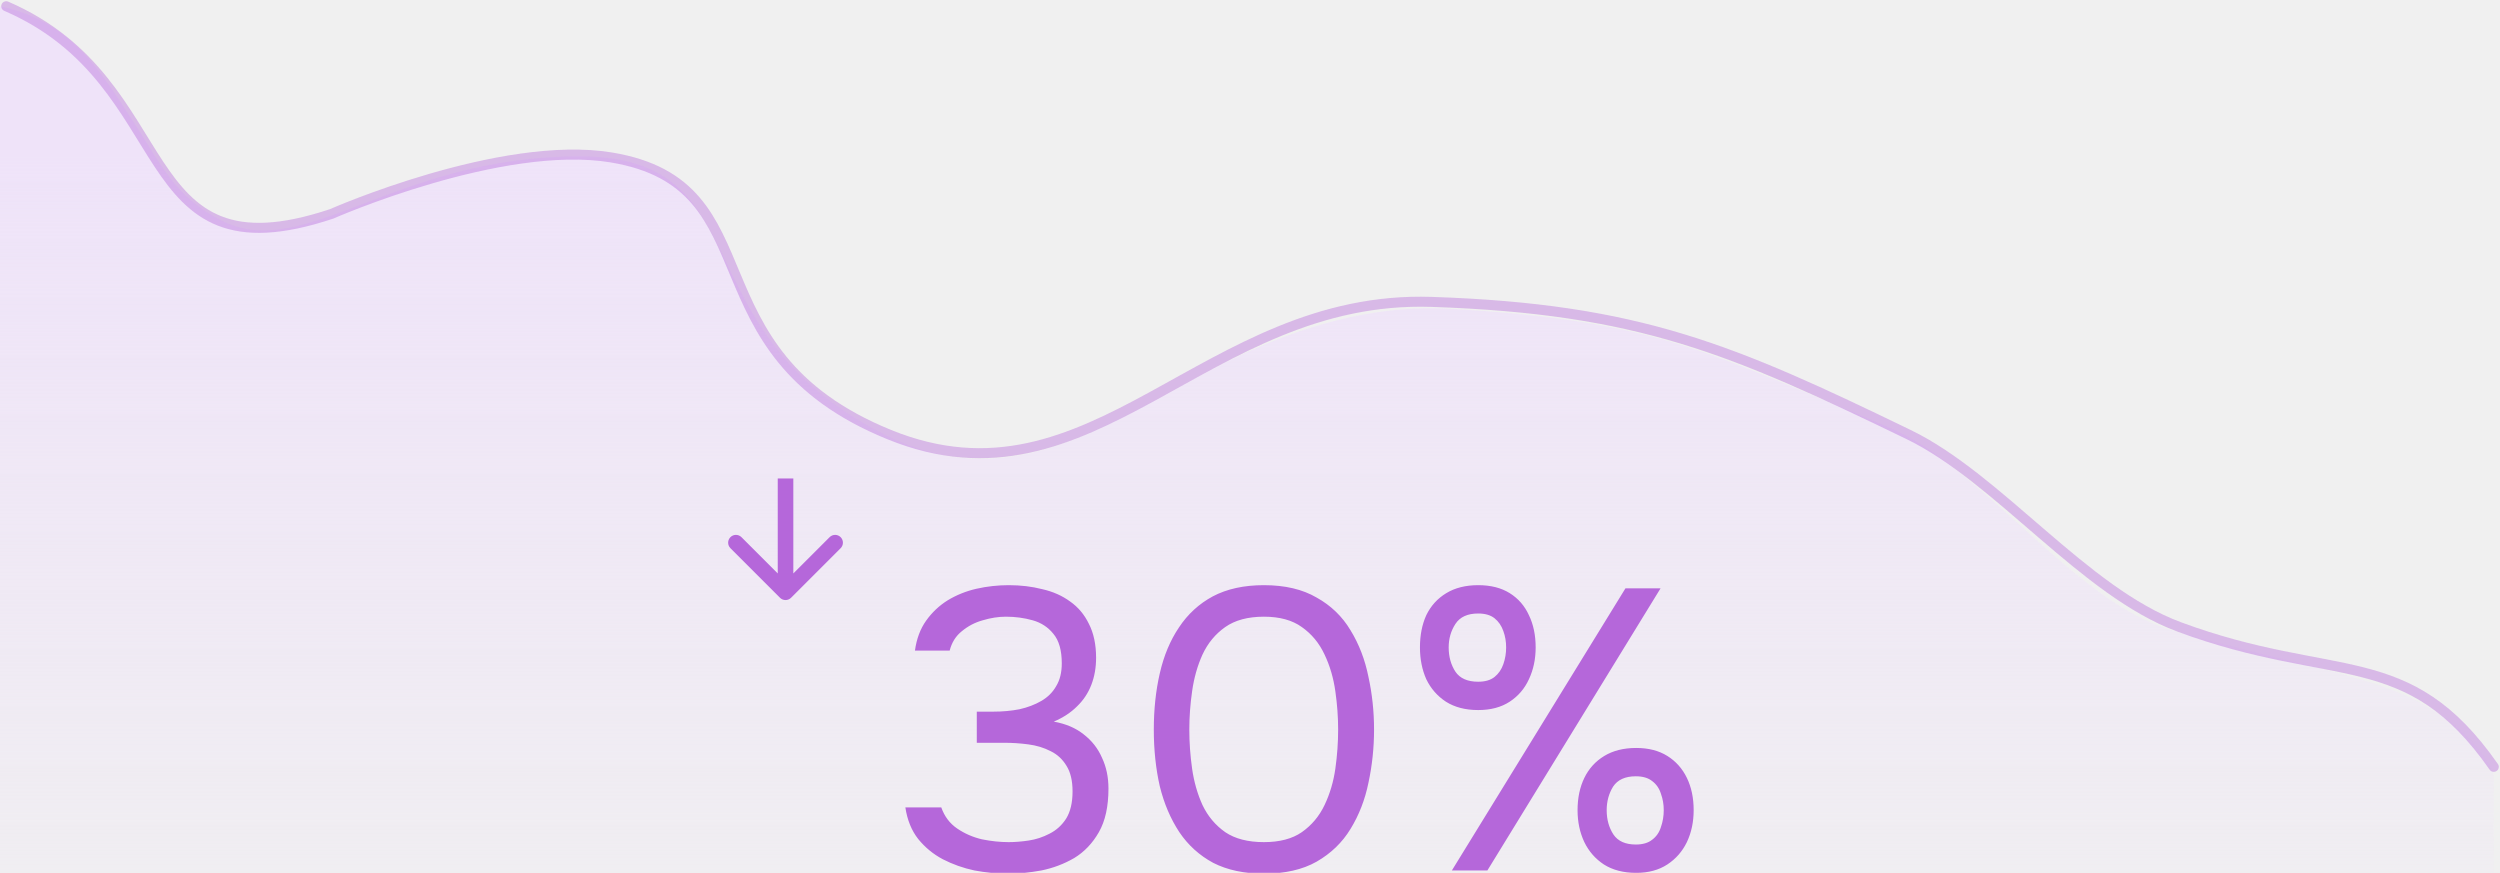
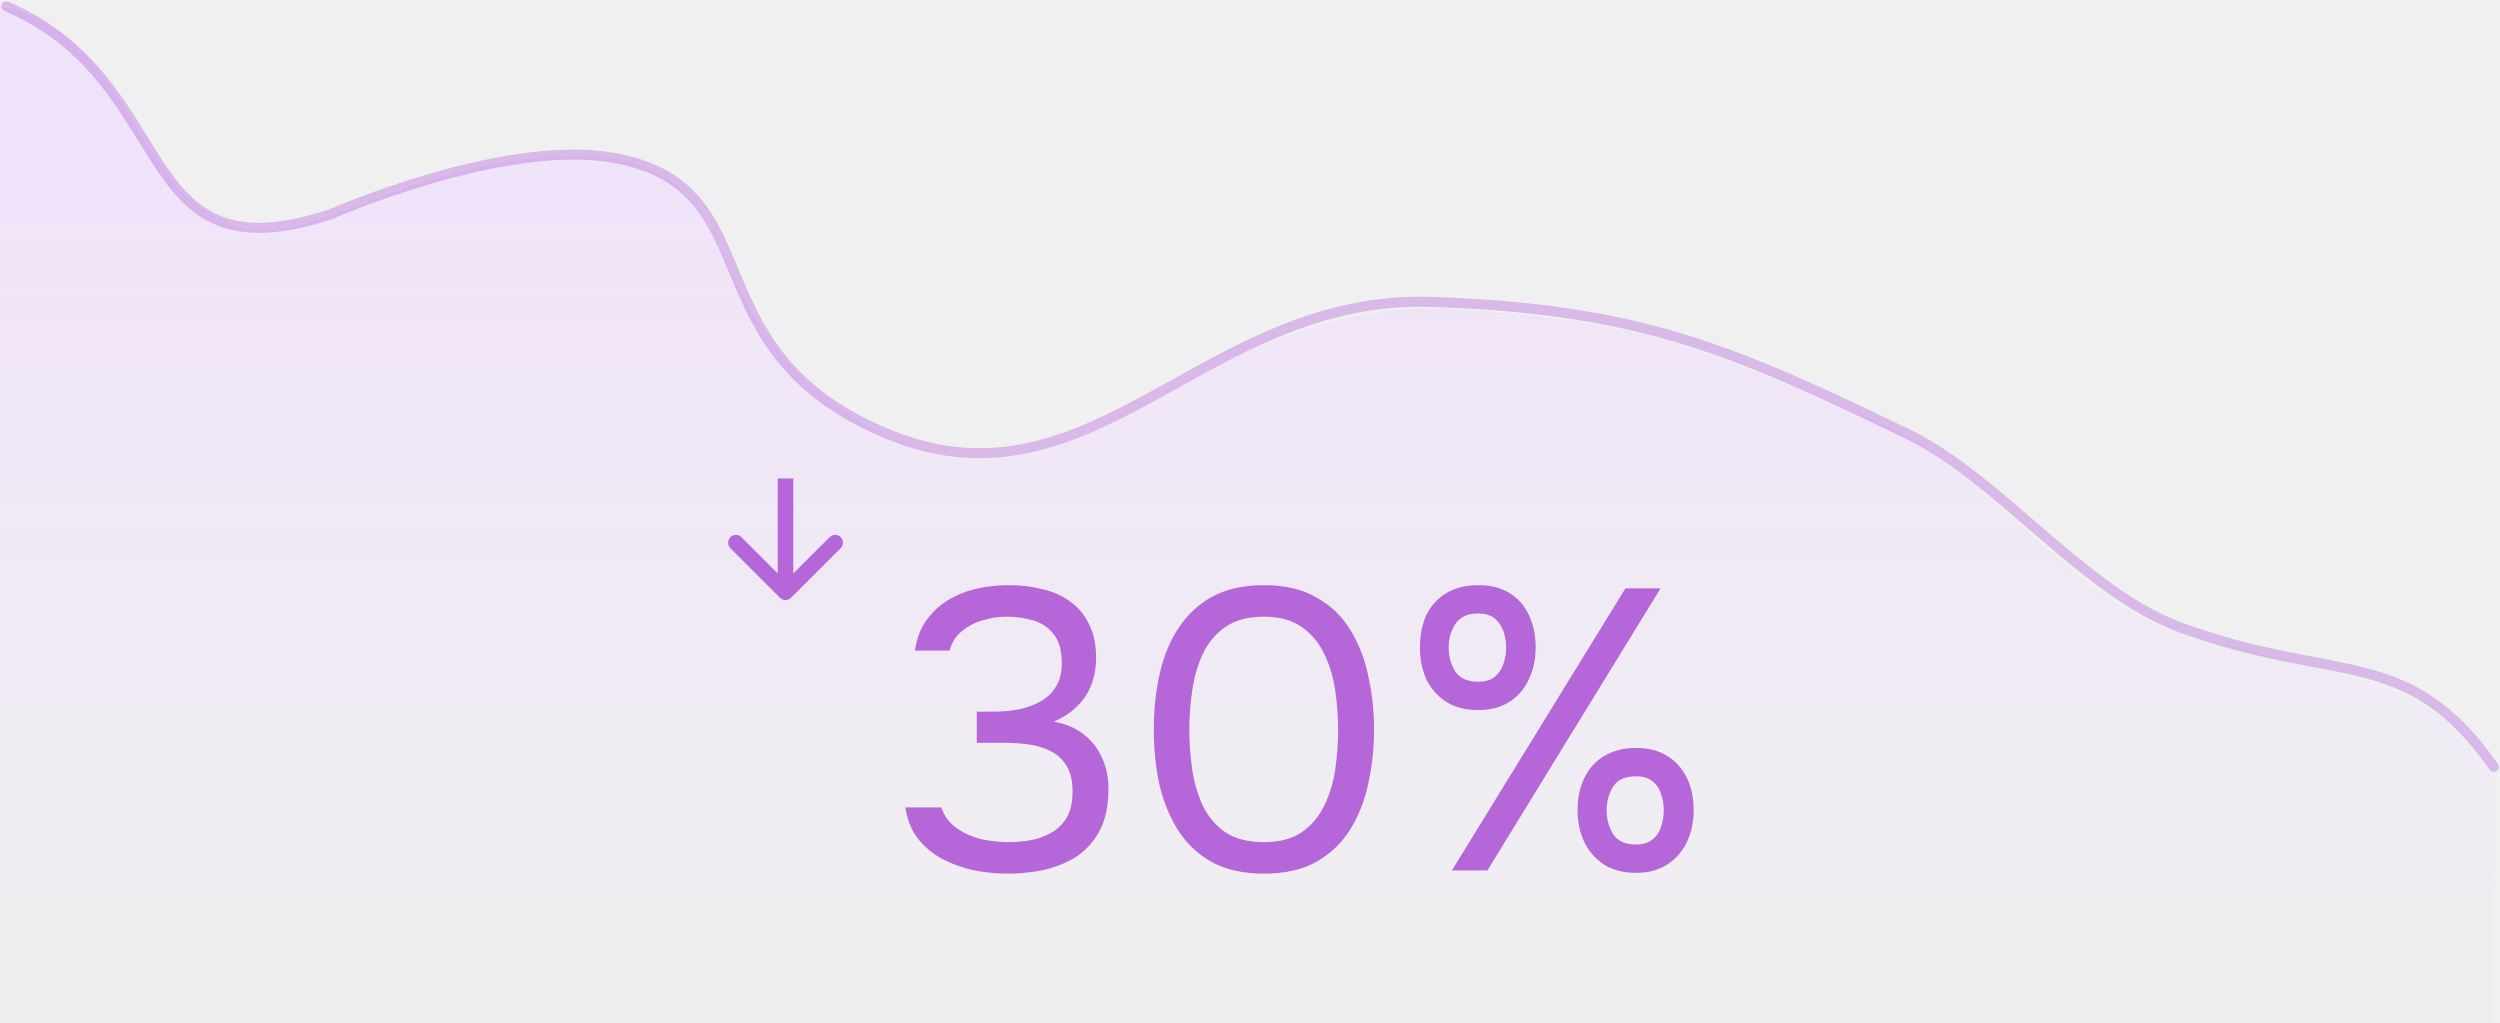
- <svg xmlns="http://www.w3.org/2000/svg" width="401" height="140" viewBox="0 0 401 140" fill="none">
+ <svg xmlns="http://www.w3.org/2000/svg" width="401" height="164" viewBox="0 0 401 164" fill="none">
  <g clip-path="url(#clip0_274_2)">
    <path d="M92.903 25.081C63.297 25.081 48.771 42.111 35.556 35.394C27.921 31.514 25.515 25.832 22.222 20.81C16.332 11.829 11.877 3.501 0 1V164H400V124.226C400 124.226 397.752 117.503 387.407 112.294C378.826 107.972 363.75 105.559 348.148 101.024C332.743 96.546 317.602 74.635 302.963 68.541C274.036 56.498 265.788 51.479 232.688 49.531C217.778 48.653 203.672 54.104 191.852 60.586C175.347 69.635 160.545 78.979 142.222 69.867C108.592 53.142 122.509 25.081 92.903 25.081Z" fill="url(#paint0_linear_274_2)" />
    <path d="M1 1C29.469 13.309 20.481 45.239 53.194 34.305C53.194 34.305 80.376 22.329 98.054 25.255C124.571 29.644 109.79 56.327 142.611 69.7C175.433 83.073 193.16 47.215 229.616 48.424C262.966 49.531 277.928 56.027 306.14 69.7C320.582 76.699 334.275 94.905 349.532 100.555C374.538 109.816 386.17 103.214 400 123" stroke="#B567DA" stroke-opacity="0.4" stroke-width="1.608" stroke-linecap="round" />
    <path d="M125.116 95.884C125.604 96.372 126.396 96.372 126.884 95.884L134.839 87.929C135.327 87.441 135.327 86.649 134.839 86.161C134.351 85.673 133.559 85.673 133.071 86.161L126 93.232L118.929 86.161C118.441 85.673 117.649 85.673 117.161 86.161C116.673 86.649 116.673 87.441 117.161 87.929L125.116 95.884ZM127.25 78V76.75H124.75V78H127.25ZM127.25 95V78H124.75V95H127.25Z" fill="#B567DA" />
    <path d="M161.733 140.133C159.941 140.133 158.128 139.962 156.293 139.621C154.501 139.237 152.816 138.64 151.237 137.829C149.701 137.018 148.379 135.93 147.269 134.565C146.203 133.2 145.52 131.514 145.221 129.509H150.981C151.493 130.96 152.347 132.09 153.541 132.901C154.736 133.712 156.059 134.288 157.509 134.629C159.003 134.928 160.432 135.077 161.797 135.077C162.779 135.077 163.845 134.992 164.997 134.821C166.149 134.65 167.259 134.288 168.325 133.733C169.435 133.178 170.331 132.368 171.013 131.301C171.696 130.192 172.037 128.741 172.037 126.949C172.037 125.242 171.717 123.877 171.077 122.853C170.437 121.786 169.584 120.997 168.517 120.485C167.451 119.93 166.256 119.568 164.933 119.397C163.653 119.226 162.352 119.141 161.029 119.141H156.677V114.149H159.301C160.795 114.149 162.203 114.021 163.525 113.765C164.848 113.466 166.021 113.018 167.045 112.421C168.069 111.824 168.859 111.034 169.413 110.053C170.011 109.072 170.309 107.856 170.309 106.405C170.309 104.314 169.861 102.736 168.965 101.669C168.112 100.602 167.003 99.877 165.637 99.493C164.272 99.109 162.843 98.917 161.349 98.917C160.155 98.917 158.917 99.109 157.637 99.493C156.4 99.835 155.291 100.41 154.309 101.221C153.328 101.989 152.667 103.034 152.325 104.357H146.757C147.013 102.48 147.611 100.88 148.549 99.557C149.488 98.235 150.64 97.147 152.005 96.293C153.413 95.44 154.949 94.821 156.613 94.437C158.32 94.053 160.048 93.861 161.797 93.861C163.717 93.861 165.509 94.075 167.173 94.501C168.88 94.885 170.373 95.547 171.653 96.485C172.933 97.381 173.936 98.576 174.661 100.069C175.429 101.562 175.813 103.376 175.813 105.509C175.813 107.088 175.557 108.538 175.045 109.861C174.533 111.184 173.765 112.336 172.741 113.317C171.76 114.298 170.523 115.109 169.029 115.749C170.949 116.09 172.549 116.773 173.829 117.797C175.152 118.821 176.133 120.08 176.773 121.573C177.456 123.024 177.797 124.666 177.797 126.501C177.797 129.36 177.285 131.685 176.261 133.477C175.237 135.269 173.915 136.656 172.293 137.637C170.672 138.576 168.923 139.237 167.045 139.621C165.168 139.962 163.397 140.133 161.733 140.133ZM202.734 140.133C199.577 140.133 196.867 139.557 194.606 138.405C192.387 137.21 190.574 135.568 189.166 133.477C187.758 131.344 186.713 128.89 186.03 126.117C185.39 123.301 185.07 120.272 185.07 117.029C185.07 113.786 185.39 110.778 186.03 108.005C186.67 105.189 187.694 102.736 189.102 100.645C190.51 98.512 192.323 96.848 194.542 95.653C196.803 94.459 199.534 93.861 202.734 93.861C206.105 93.861 208.921 94.523 211.182 95.845C213.486 97.125 215.299 98.875 216.622 101.093C217.987 103.312 218.947 105.808 219.502 108.581C220.099 111.312 220.398 114.128 220.398 117.029C220.398 119.93 220.099 122.768 219.502 125.541C218.947 128.272 217.987 130.746 216.622 132.965C215.299 135.141 213.486 136.89 211.182 138.213C208.921 139.493 206.105 140.133 202.734 140.133ZM202.734 135.077C205.251 135.077 207.278 134.544 208.814 133.477C210.393 132.368 211.609 130.917 212.462 129.125C213.315 127.333 213.891 125.392 214.19 123.301C214.489 121.168 214.638 119.077 214.638 117.029C214.638 115.024 214.489 112.976 214.19 110.885C213.891 108.752 213.315 106.789 212.462 104.997C211.609 103.162 210.393 101.69 208.814 100.581C207.278 99.472 205.251 98.917 202.734 98.917C200.174 98.917 198.105 99.472 196.526 100.581C194.947 101.69 193.731 103.162 192.878 104.997C192.067 106.789 191.513 108.752 191.214 110.885C190.915 112.976 190.766 115.024 190.766 117.029C190.766 119.077 190.915 121.168 191.214 123.301C191.513 125.392 192.067 127.333 192.878 129.125C193.731 130.917 194.947 132.368 196.526 133.477C198.105 134.544 200.174 135.077 202.734 135.077ZM232.88 139.621L260.72 94.373H266.352L238.576 139.621H232.88ZM262.448 140.005C260.4 140.005 258.672 139.557 257.264 138.661C255.899 137.765 254.854 136.57 254.128 135.077C253.403 133.541 253.04 131.834 253.04 129.957C253.04 127.994 253.403 126.266 254.128 124.773C254.854 123.28 255.92 122.106 257.328 121.253C258.736 120.4 260.443 119.973 262.448 119.973C264.411 119.973 266.075 120.4 267.44 121.253C268.806 122.106 269.851 123.28 270.576 124.773C271.302 126.266 271.664 127.994 271.664 129.957C271.664 131.834 271.302 133.541 270.576 135.077C269.851 136.57 268.806 137.765 267.44 138.661C266.075 139.557 264.411 140.005 262.448 140.005ZM262.384 135.461C263.494 135.461 264.368 135.205 265.008 134.693C265.691 134.181 266.16 133.498 266.416 132.645C266.715 131.792 266.864 130.896 266.864 129.957C266.864 129.018 266.715 128.144 266.416 127.333C266.16 126.48 265.691 125.797 265.008 125.285C264.368 124.773 263.494 124.517 262.384 124.517C260.678 124.517 259.462 125.072 258.736 126.181C258.054 127.29 257.712 128.549 257.712 129.957C257.712 131.45 258.075 132.752 258.8 133.861C259.526 134.928 260.72 135.461 262.384 135.461ZM237.104 113.893C235.056 113.893 233.328 113.445 231.92 112.549C230.555 111.653 229.51 110.458 228.784 108.965C228.102 107.429 227.76 105.722 227.76 103.845C227.76 101.882 228.102 100.154 228.784 98.661C229.51 97.168 230.576 95.995 231.984 95.141C233.392 94.288 235.099 93.861 237.104 93.861C239.11 93.861 240.795 94.288 242.16 95.141C243.526 95.995 244.55 97.168 245.232 98.661C245.958 100.154 246.32 101.882 246.32 103.845C246.32 105.722 245.958 107.429 245.232 108.965C244.55 110.458 243.526 111.653 242.16 112.549C240.795 113.445 239.11 113.893 237.104 113.893ZM237.104 109.349C238.214 109.349 239.088 109.093 239.728 108.581C240.368 108.069 240.838 107.386 241.136 106.533C241.435 105.68 241.584 104.784 241.584 103.845C241.584 102.906 241.435 102.032 241.136 101.221C240.838 100.368 240.368 99.685 239.728 99.173C239.088 98.661 238.214 98.405 237.104 98.405C235.398 98.405 234.182 98.96 233.456 100.069C232.731 101.178 232.368 102.437 232.368 103.845C232.368 105.338 232.731 106.64 233.456 107.749C234.182 108.816 235.398 109.349 237.104 109.349Z" fill="#B567DA" />
  </g>
  <defs>
    <linearGradient id="paint0_linear_274_2" x1="200.945" y1="24.373" x2="200.945" y2="143.819" gradientUnits="userSpaceOnUse">
      <stop stop-color="#EFE3F9" />
      <stop offset="1" stop-color="#EFE3F9" stop-opacity="0.15" />
    </linearGradient>
    <clipPath id="clip0_274_2">
-       <rect width="401" height="140" fill="white" />
+       <rect width="401" height="164" fill="white" />
    </clipPath>
  </defs>
</svg>
